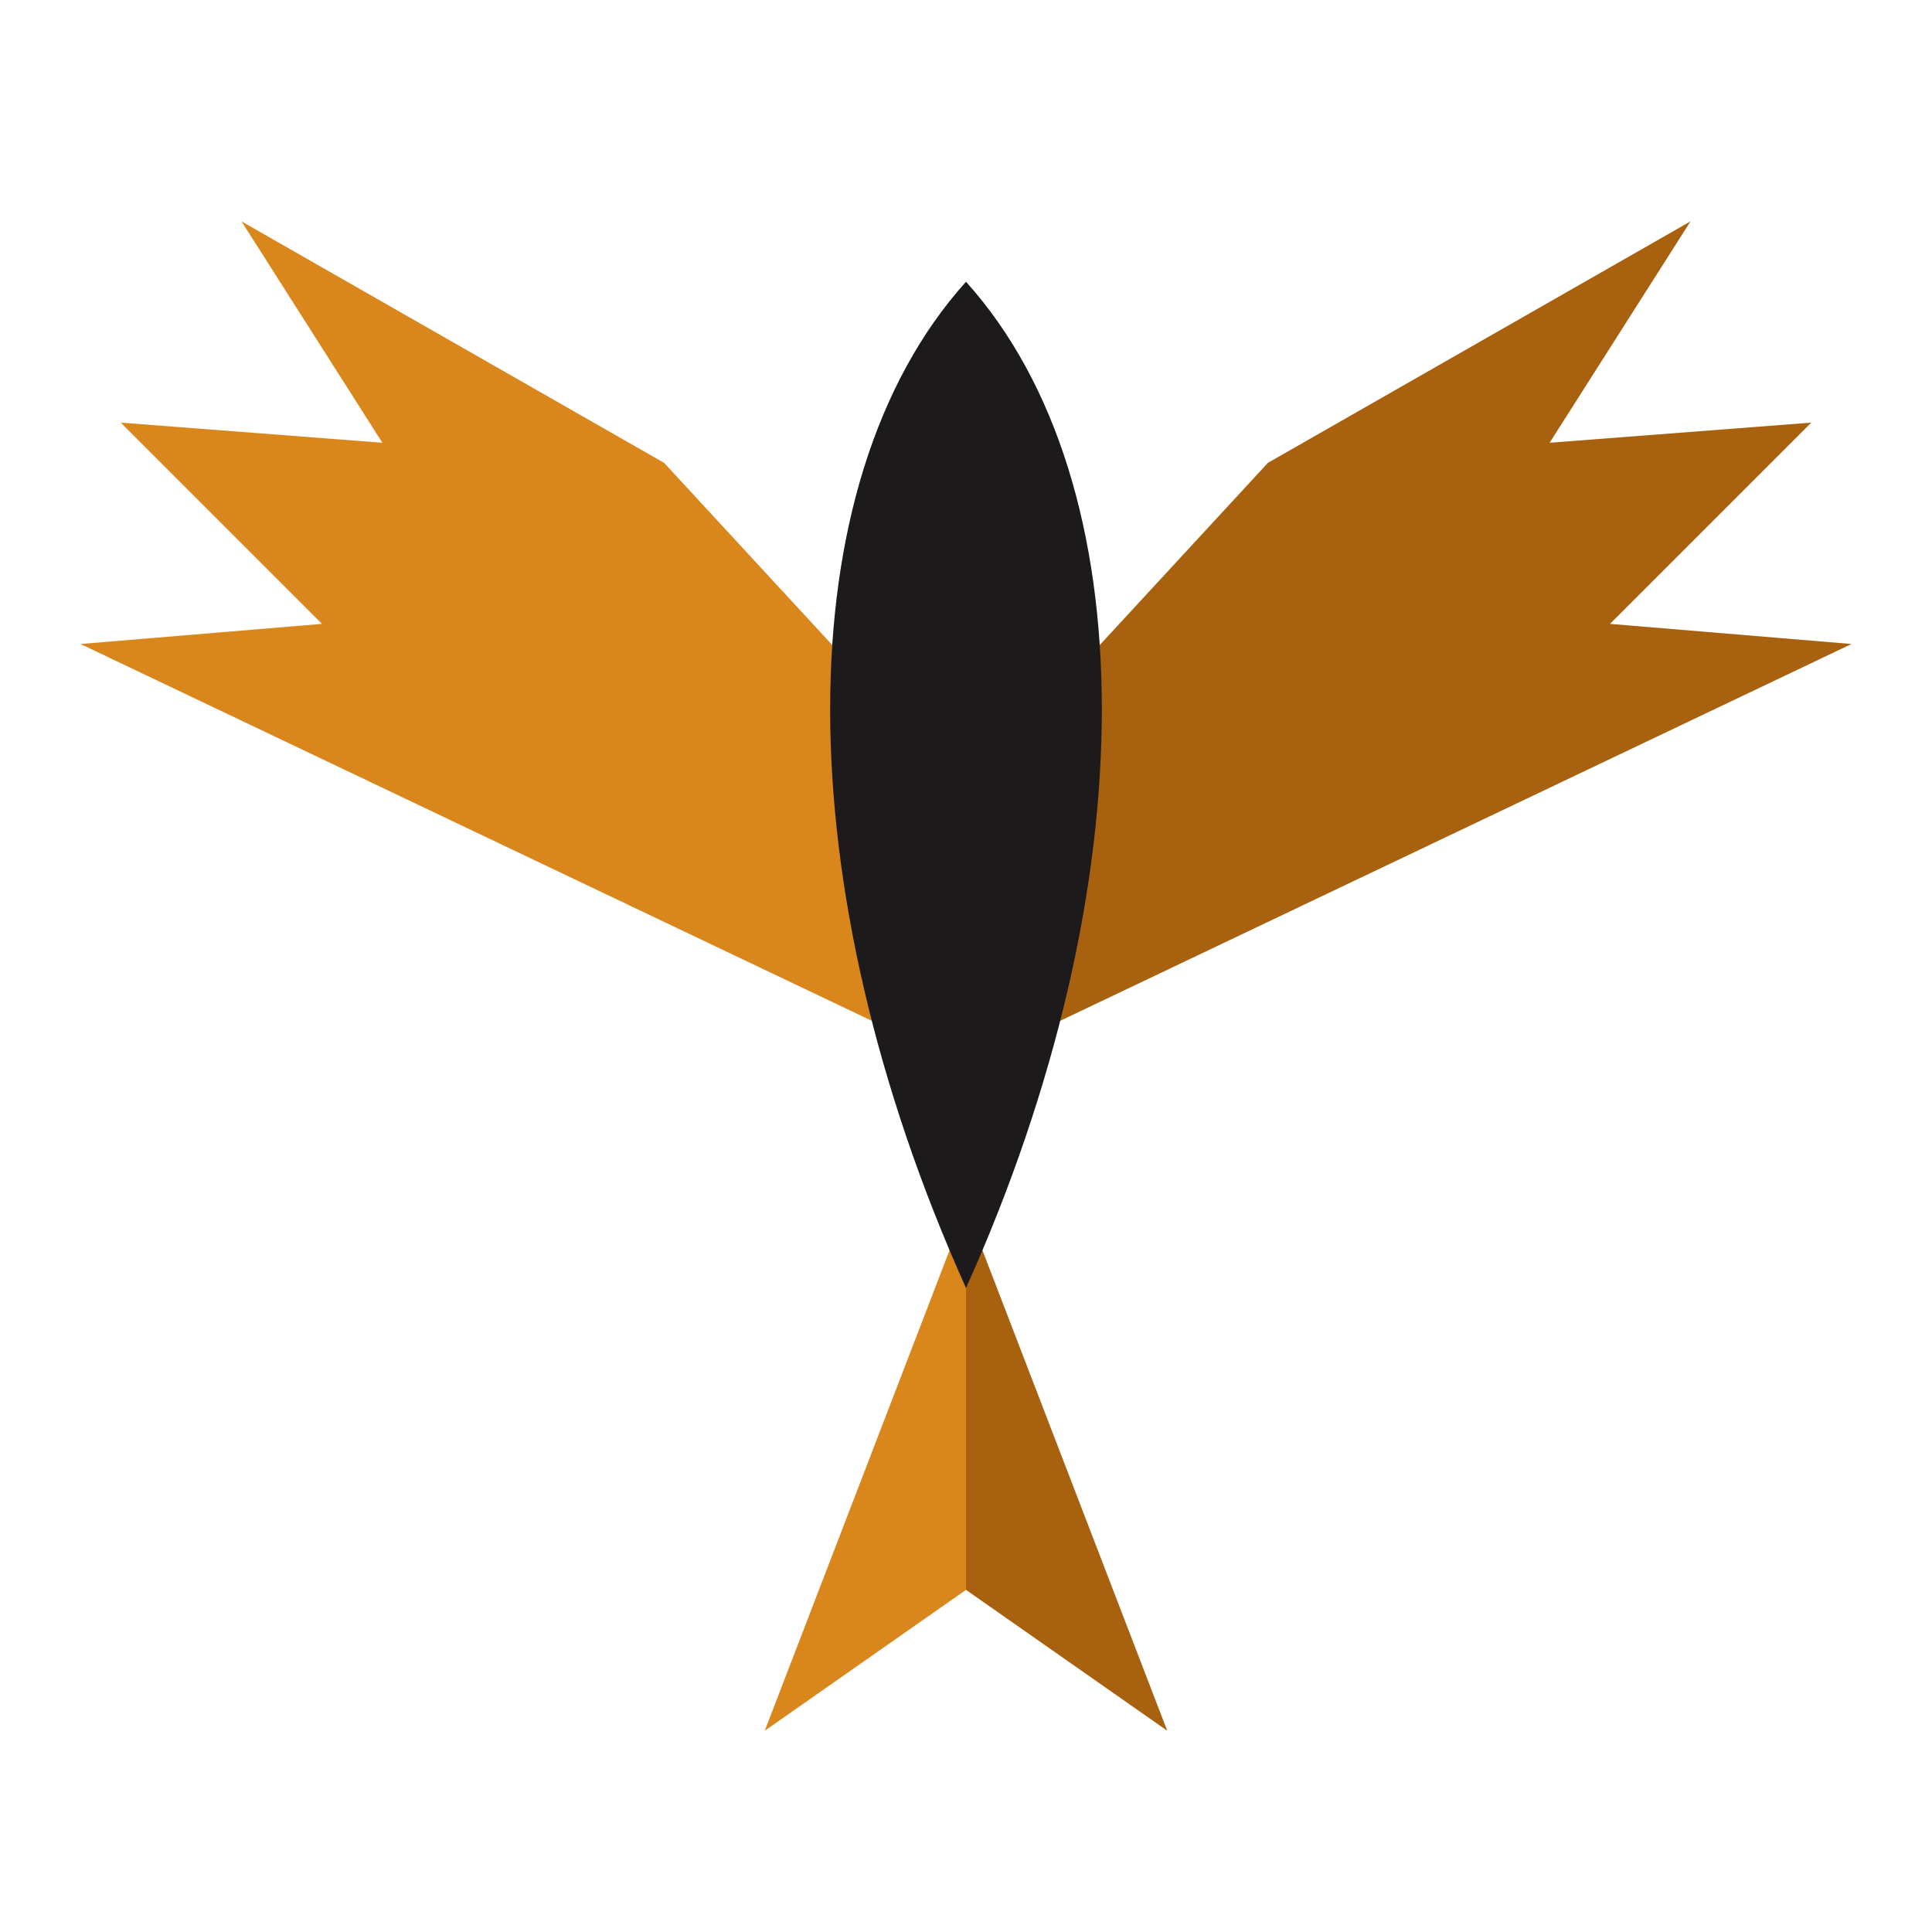
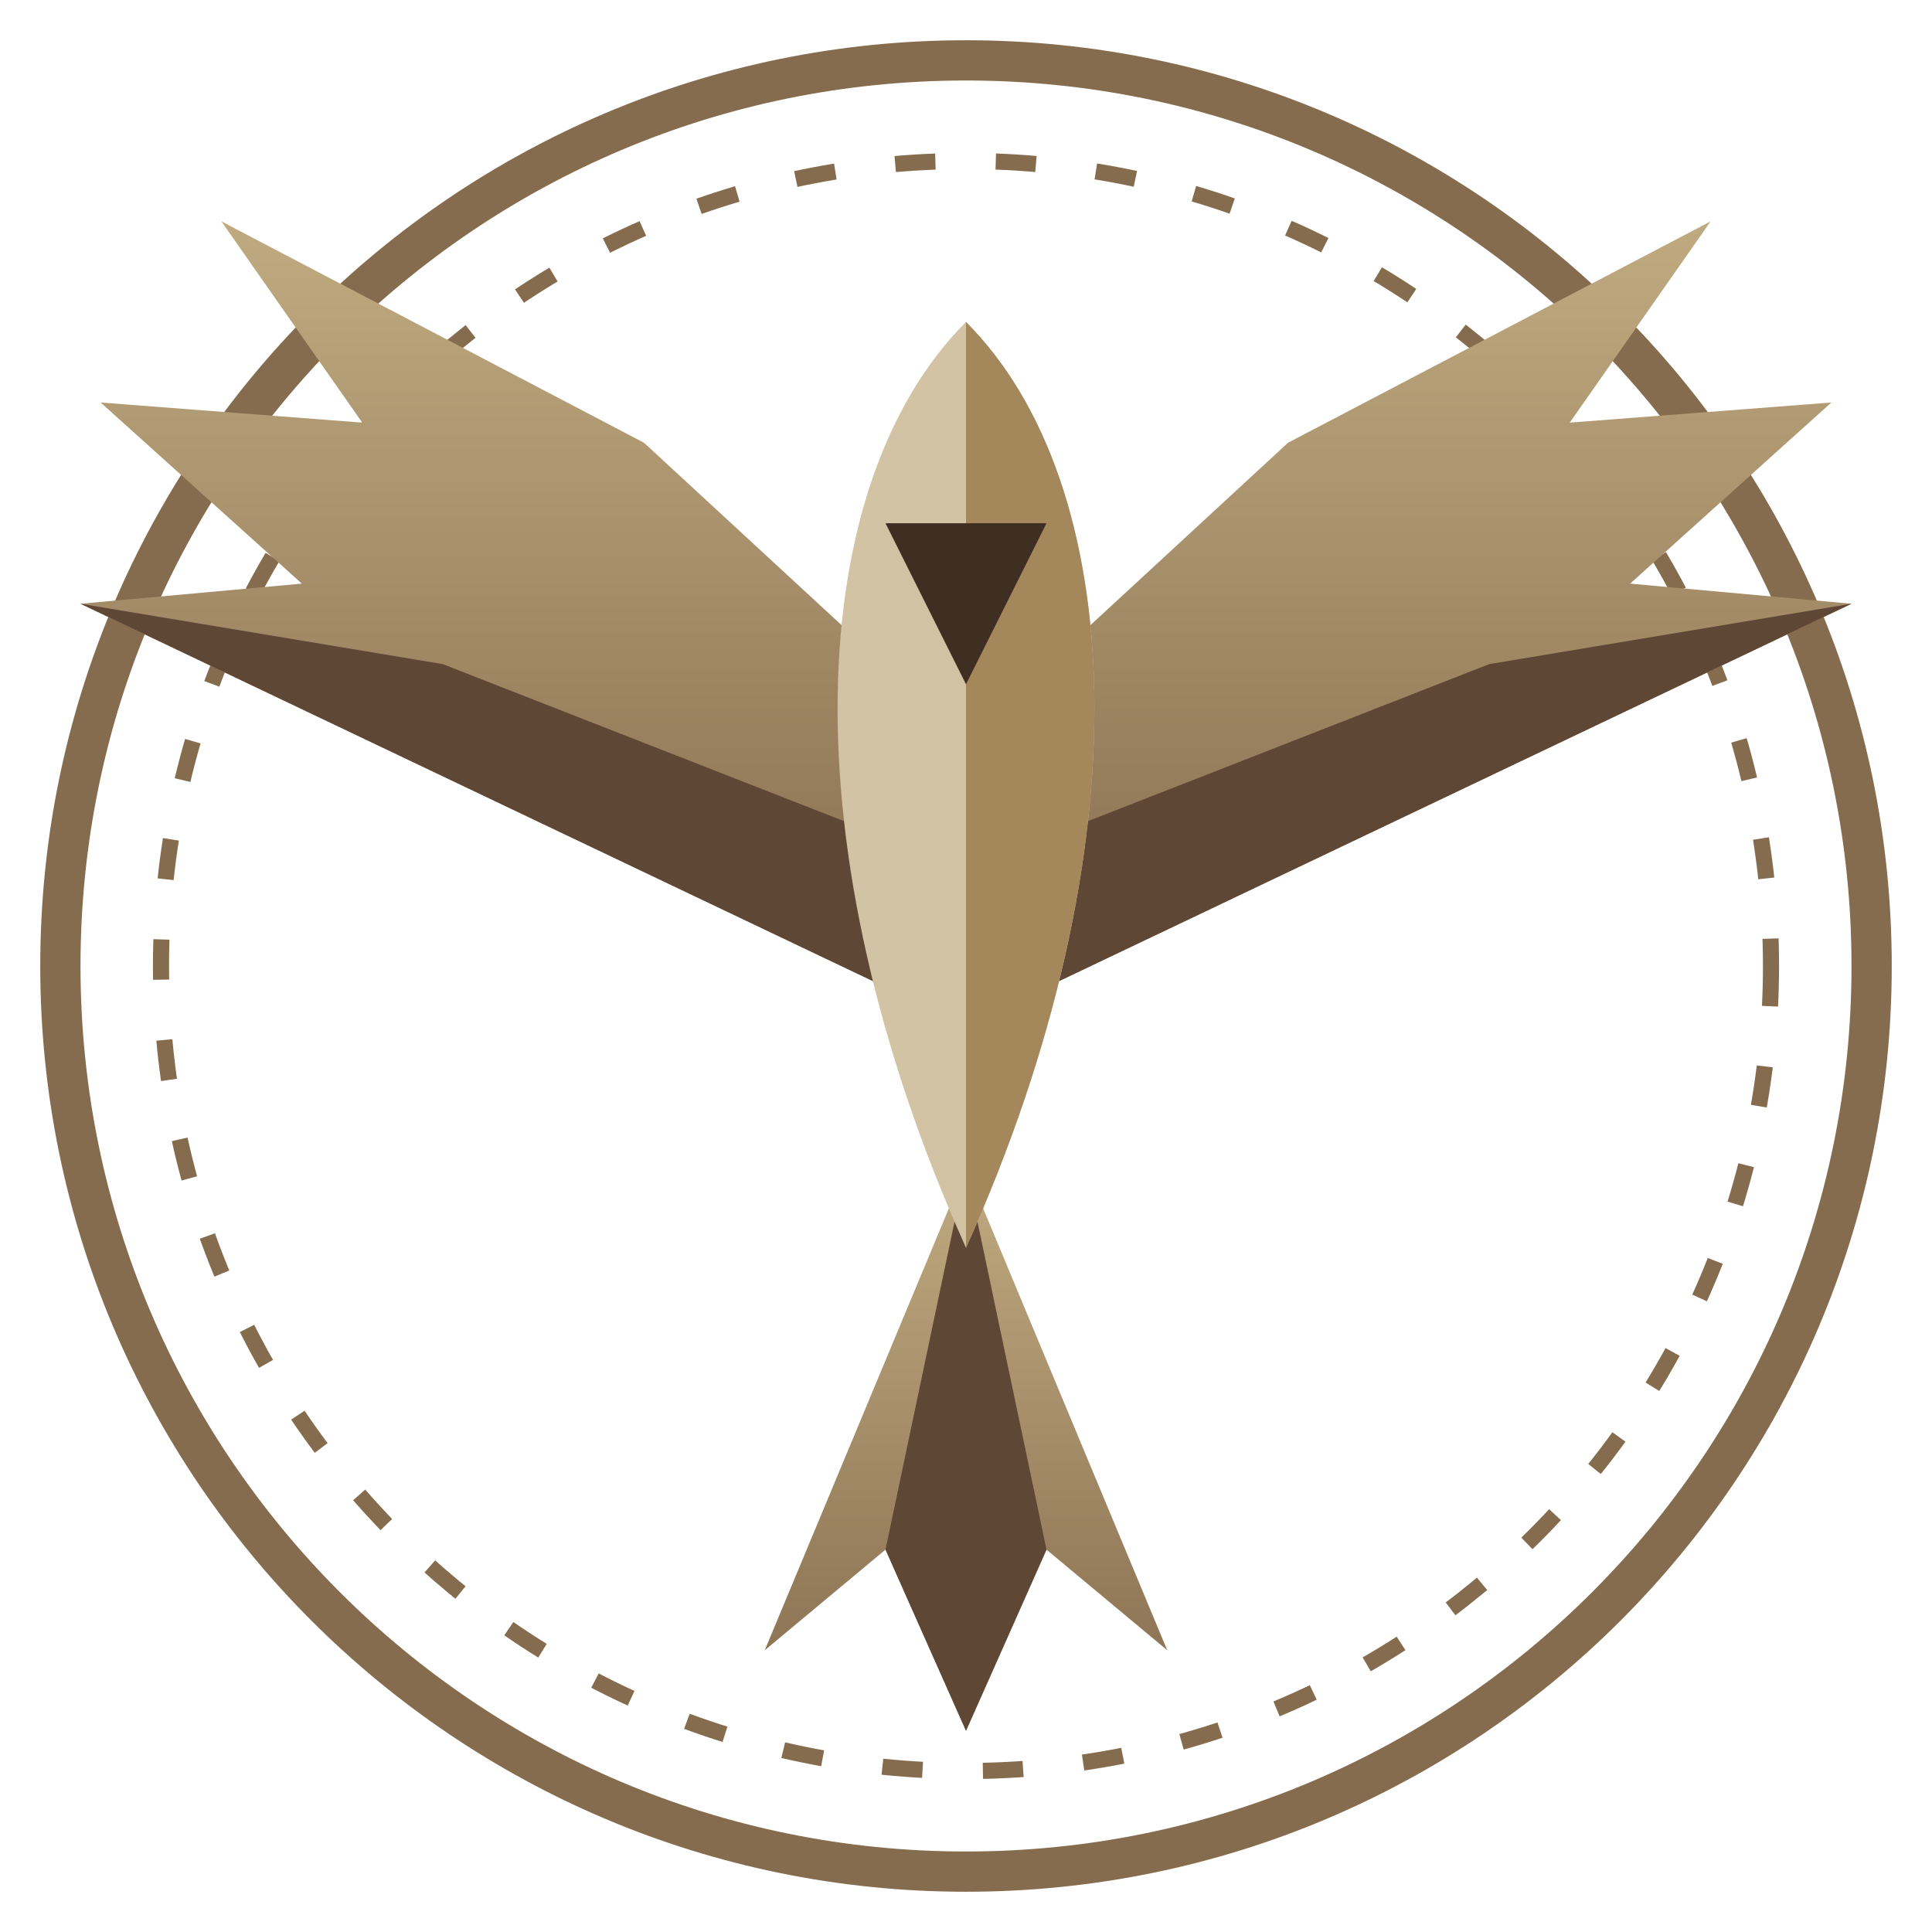
<svg xmlns="http://www.w3.org/2000/svg" viewBox="0 0 96 96">
-   <path d="M46 52 L4 32 L16 31 L6 21 L19 22 L12 11 L33 23 L45 36 Z" fill="#d9871c" />
+   <defs>
+     <linearGradient id="ke-a" x1="0" y1="0" x2="0" y2="1">
+       <stop offset="0" stop-color="#bfaa80" />
+       <stop offset="1" stop-color="#866c4e" />
+     </linearGradient>
+     <linearGradient id="ke-b" x1="0" y1="0" x2="0" y2="1">
+       <stop offset="0" stop-color="#d0c5a2" />
+       <stop offset="1" stop-color="#7e5f48" stop-opacity="0" />
+     </linearGradient>
+   </defs>
+   <circle cx="48" cy="48" r="45" fill="none" stroke="#866c4e" stroke-width="2" />
+   <circle cx="48" cy="48" r="40" fill="none" stroke="#866c4e" stroke-width=".8" stroke-dasharray="2 3" />
+   <path d="M46 50 L4 30 L15 29 L5 20 L18 21 L11 11 L32 22 L45 34 Z" fill="url(#ke-a)" />
+   <path d="M46 50 L4 30 L22 33 L45 42 Z" fill="#5f4736" />
  <g transform="translate(96 0) scale(-1 1)">
-     <path d="M46 52 L4 32 L16 31 L6 21 L19 22 L12 11 L33 23 L45 36 Z" fill="#a8620f" />
+     <path d="M46 50 L4 30 L15 29 L5 20 L18 21 L11 11 L32 22 L45 34 Z" fill="url(#ke-a)" />
+     <path d="M46 50 L4 30 L22 33 L45 42 Z" fill="#5f4736" />
  </g>
-   <path d="M48 60 L38 86 L48 79 Z" fill="#d9871c" />
-   <path d="M48 60 L58 86 L48 79 Z" fill="#a8620f" />
-   <path d="M48 14 C57 24 57 44 48 64 C39 44 39 24 48 14 Z" fill="#1c1a1a" />
+   <path d="M48 58 L38 82 L44 77 L48 86 L52 77 L58 82 Z" fill="url(#ke-a)" />
+   <path d="M48 58 L44 77 L48 86 L52 77 Z" fill="#5f4736" />
+   <path d="M48 16 C56 24 57 42 48 62 C39 42 40 24 48 16 Z" fill="#d1c3a3" />
+   <path d="M48 16 C56 24 57 42 48 62 Z" fill="#a4885c" />
+   <path d="M44 26 L48 34 L52 26 Z" fill="#3f2f23" />
</svg>
